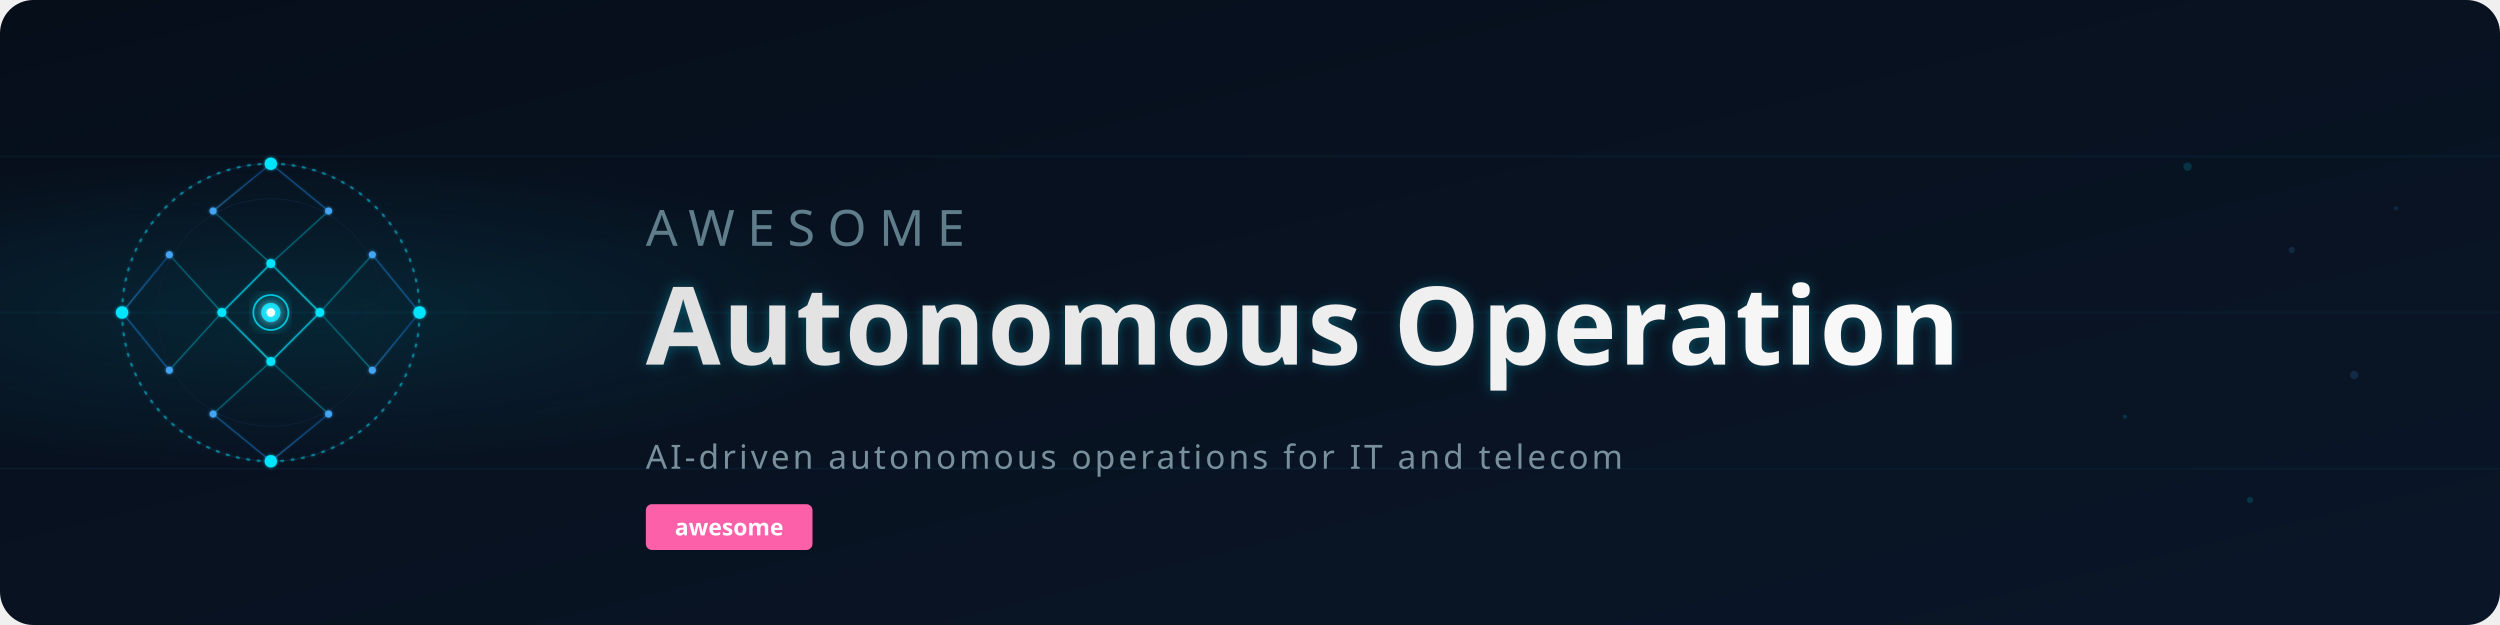
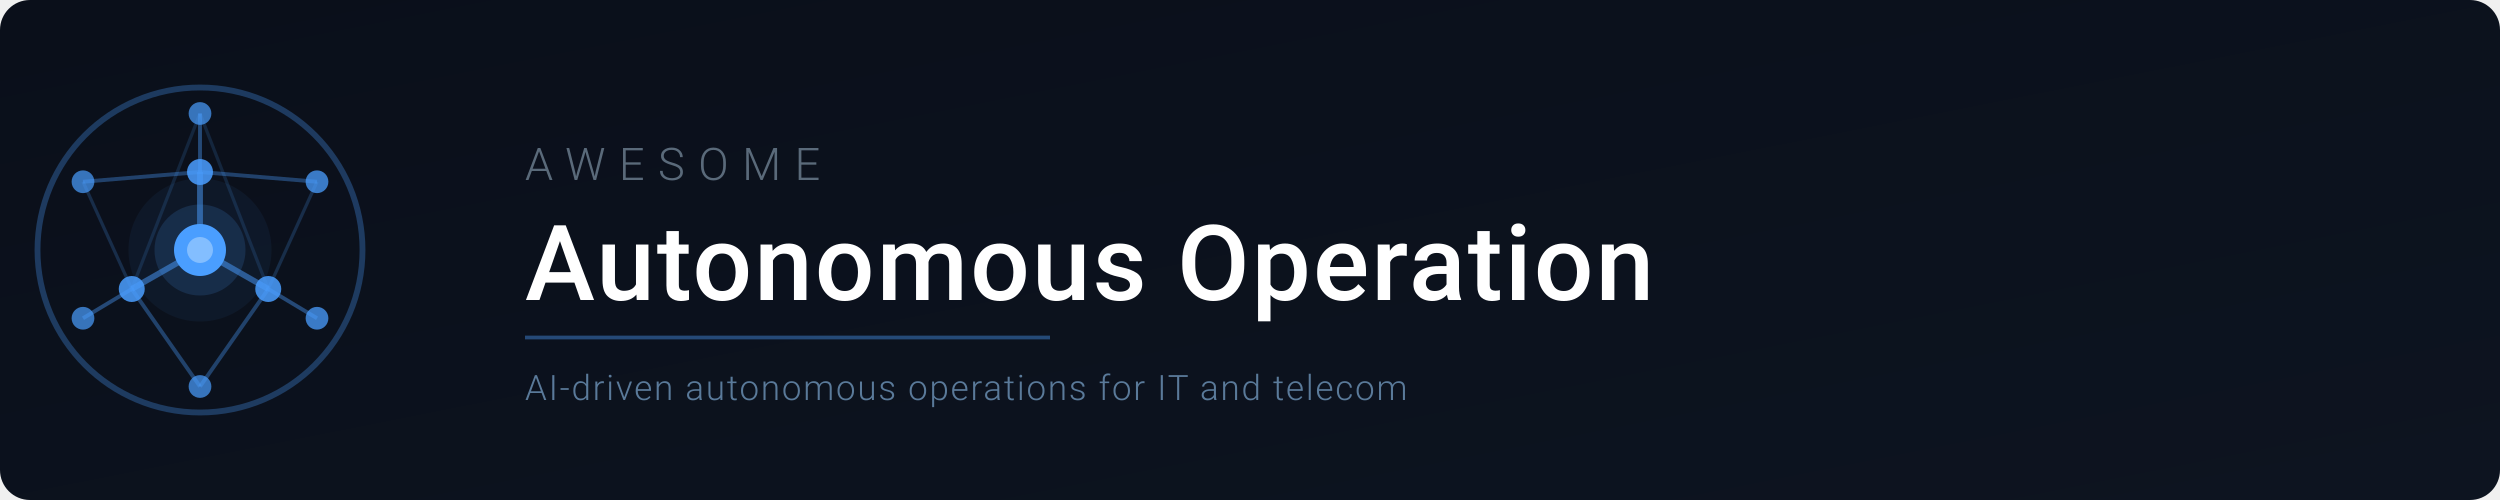
- <svg xmlns="http://www.w3.org/2000/svg" viewBox="0 0 1200 300" width="1200" height="300">
+ <svg xmlns="http://www.w3.org/2000/svg" viewBox="0 0 1000 200" width="1000" height="200">
  <defs>
-     <linearGradient id="bb-bg" x1="0%" y1="0%" x2="100%" y2="100%">
-       <stop offset="0%" stop-color="#060e1a" />
-       <stop offset="100%" stop-color="#0a1628" />
+     <linearGradient id="bg" x1="0%" y1="0%" x2="100%" y2="100%">
+       <stop offset="0%" stop-color="#0a0f1a" />
+       <stop offset="100%" stop-color="#0d1420" />
    </linearGradient>
-     <radialGradient id="bb-glow" cx="12%" cy="50%" r="25%">
-       <stop offset="0%" stop-color="#00e5ff" stop-opacity="0.1" />
-       <stop offset="100%" stop-color="#00e5ff" stop-opacity="0" />
-     </radialGradient>
-     <linearGradient id="bb-cyan" x1="0%" y1="0%" x2="100%" y2="100%">
-       <stop offset="0%" stop-color="#00b8d4" />
-       <stop offset="50%" stop-color="#00e5ff" />
-       <stop offset="100%" stop-color="#18ffff" />
-     </linearGradient>
-     <linearGradient id="bb-blue" x1="100%" y1="0%" x2="0%" y2="100%">
-       <stop offset="0%" stop-color="#1565c0" />
-       <stop offset="50%" stop-color="#1e88e5" />
-       <stop offset="100%" stop-color="#42a5f5" />
-     </linearGradient>
-     <linearGradient id="text-grad" x1="0%" y1="0%" x2="100%" y2="0%">
-       <stop offset="0%" stop-color="#e0e0e0" />
-       <stop offset="100%" stop-color="#fafafa" />
-     </linearGradient>
-     <linearGradient id="sub-grad" x1="0%" y1="0%" x2="100%" y2="0%">
-       <stop offset="0%" stop-color="#00b8d4" />
-       <stop offset="100%" stop-color="#18ffff" />
-     </linearGradient>
-     <filter id="bn-glow">
-       <feGaussianBlur stdDeviation="2" result="blur" />
-       <feMerge>
-         <feMergeNode in="blur" />
-         <feMergeNode in="SourceGraphic" />
-       </feMerge>
-     </filter>
-     <filter id="bc-glow">
-       <feGaussianBlur stdDeviation="5" result="blur" />
-       <feMerge>
-         <feMergeNode in="blur" />
-         <feMergeNode in="SourceGraphic" />
-       </feMerge>
-     </filter>
-     <filter id="bl-glow">
-       <feGaussianBlur stdDeviation="1.5" result="blur" />
-       <feMerge>
-         <feMergeNode in="blur" />
-         <feMergeNode in="SourceGraphic" />
-       </feMerge>
-     </filter>
-     <filter id="text-shadow">
-       <feDropShadow dx="0" dy="0" stdDeviation="3" flood-color="#00e5ff" flood-opacity="0.3" />
-     </filter>
  </defs>
-   <rect width="1200" height="300" rx="16" fill="url(#bb-bg)" />
-   <rect width="1200" height="300" rx="16" fill="url(#bb-glow)" />
-   <g opacity="0.04" stroke="#00e5ff" stroke-width="1">
-     <line x1="0" y1="75" x2="1200" y2="75" />
-     <line x1="0" y1="150" x2="1200" y2="150" />
-     <line x1="0" y1="225" x2="1200" y2="225" />
+   <rect width="1000" height="200" rx="12" fill="url(#bg)" />
+   <g transform="translate(80, 100) scale(1.3)">
+     <circle cx="0" cy="0" r="50" stroke="#4a9eff" stroke-width="1.8" opacity="0.3" fill="none" />
+     <line x1="0" y1="-42" x2="0" y2="-24" stroke="#4a9eff" stroke-width="1.2" opacity="0.4" />
+     <line x1="-36" y1="-21" x2="0" y2="-24" stroke="#4a9eff" stroke-width="1.2" opacity="0.35" />
+     <line x1="36" y1="-21" x2="0" y2="-24" stroke="#4a9eff" stroke-width="1.2" opacity="0.35" />
+     <line x1="-36" y1="21" x2="-21" y2="12" stroke="#4a9eff" stroke-width="1.2" opacity="0.4" />
+     <line x1="36" y1="21" x2="21" y2="12" stroke="#4a9eff" stroke-width="1.2" opacity="0.4" />
+     <line x1="0" y1="42" x2="-21" y2="12" stroke="#4a9eff" stroke-width="1.2" opacity="0.35" />
+     <line x1="0" y1="42" x2="21" y2="12" stroke="#4a9eff" stroke-width="1.2" opacity="0.35" />
+     <line x1="-36" y1="-21" x2="-21" y2="12" stroke="#4a9eff" stroke-width="1" opacity="0.2" />
+     <line x1="36" y1="-21" x2="21" y2="12" stroke="#4a9eff" stroke-width="1" opacity="0.2" />
+     <line x1="0" y1="-42" x2="-21" y2="12" stroke="#4a9eff" stroke-width="1" opacity="0.15" />
+     <line x1="0" y1="-42" x2="21" y2="12" stroke="#4a9eff" stroke-width="1" opacity="0.15" />
+     <line x1="0" y1="-24" x2="0" y2="0" stroke="#4a9eff" stroke-width="1.8" opacity="0.5" />
+     <line x1="-21" y1="12" x2="0" y2="0" stroke="#4a9eff" stroke-width="1.8" opacity="0.5" />
+     <line x1="21" y1="12" x2="0" y2="0" stroke="#4a9eff" stroke-width="1.8" opacity="0.5" />
+     <circle cx="0" cy="-42" r="3.5" fill="#4a9eff" opacity="0.7" />
+     <circle cx="-36" cy="-21" r="3.5" fill="#4a9eff" opacity="0.7" />
+     <circle cx="-36" cy="21" r="3.5" fill="#4a9eff" opacity="0.7" />
+     <circle cx="0" cy="42" r="3.5" fill="#4a9eff" opacity="0.7" />
+     <circle cx="36" cy="21" r="3.5" fill="#4a9eff" opacity="0.75" />
+     <circle cx="36" cy="-21" r="3.5" fill="#4a9eff" opacity="0.75" />
+     <circle cx="0" cy="-24" r="4" fill="#4a9eff" opacity="0.85" />
+     <circle cx="-21" cy="12" r="4" fill="#4a9eff" opacity="0.85" />
+     <circle cx="21" cy="12" r="4" fill="#4a9eff" opacity="0.85" />
+     <circle cx="0" cy="0" r="8" fill="#4a9eff" />
+     <circle cx="0" cy="0" r="4" fill="#ffffff" opacity="0.4" />
+     <circle cx="0" cy="0" r="14" fill="#4a9eff" opacity="0.15" />
+     <circle cx="0" cy="0" r="22" fill="#4a9eff" opacity="0.06" />
  </g>
-   <g transform="translate(130, 150) scale(0.42)">
-     <circle cx="0" cy="0" r="170" fill="none" stroke="#0d2137" stroke-width="1.5" />
-     <circle cx="0" cy="0" r="130" fill="none" stroke="#0d2137" stroke-width="1" />
-     <g fill="none" stroke="#00e5ff" stroke-width="2" opacity="0.5" filter="url(#bl-glow)">
-       <path d="M 0 -170 A 170 170 0 0 1 170 0" stroke-dasharray="4,8" />
-       <path d="M 170 0 A 170 170 0 0 1 0 170" stroke-dasharray="4,8" />
-       <path d="M 0 170 A 170 170 0 0 1 -170 0" stroke-dasharray="4,8" />
-       <path d="M -170 0 A 170 170 0 0 1 0 -170" stroke-dasharray="4,8" />
-     </g>
-     <g stroke="url(#bb-blue)" stroke-width="1.2" opacity="0.5" filter="url(#bl-glow)">
-       <line x1="0" y1="-170" x2="-66" y2="-116" />
-       <line x1="0" y1="-170" x2="66" y2="-116" />
-       <line x1="-66" y1="-116" x2="66" y2="-116" />
-       <line x1="170" y1="0" x2="116" y2="-66" />
-       <line x1="170" y1="0" x2="116" y2="66" />
-       <line x1="116" y1="-66" x2="116" y2="66" />
-       <line x1="0" y1="170" x2="-66" y2="116" />
-       <line x1="0" y1="170" x2="66" y2="116" />
-       <line x1="-66" y1="116" x2="66" y2="116" />
-       <line x1="-170" y1="0" x2="-116" y2="-66" />
-       <line x1="-170" y1="0" x2="-116" y2="66" />
-       <line x1="-116" y1="-66" x2="-116" y2="66" />
-     </g>
-     <g stroke="url(#bb-cyan)" stroke-width="1" opacity="0.4" filter="url(#bl-glow)">
-       <line x1="-66" y1="-116" x2="0" y2="-56" />
-       <line x1="66" y1="-116" x2="0" y2="-56" />
-       <line x1="116" y1="-66" x2="56" y2="0" />
-       <line x1="116" y1="66" x2="56" y2="0" />
-       <line x1="66" y1="116" x2="0" y2="56" />
-       <line x1="-66" y1="116" x2="0" y2="56" />
-       <line x1="-116" y1="66" x2="-56" y2="0" />
-       <line x1="-116" y1="-66" x2="-56" y2="0" />
-     </g>
-     <g stroke="url(#bb-cyan)" stroke-width="1.5" opacity="0.7" filter="url(#bl-glow)">
-       <line x1="0" y1="-56" x2="56" y2="0" />
-       <line x1="56" y1="0" x2="0" y2="56" />
-       <line x1="0" y1="56" x2="-56" y2="0" />
-       <line x1="-56" y1="0" x2="0" y2="-56" />
-     </g>
-     <g filter="url(#bn-glow)">
-       <circle cx="0" cy="-170" r="7" fill="#00e5ff" />
-       <circle cx="170" cy="0" r="7" fill="#00e5ff" />
-       <circle cx="0" cy="170" r="7" fill="#00e5ff" />
-       <circle cx="-170" cy="0" r="7" fill="#00e5ff" />
-     </g>
-     <g filter="url(#bn-glow)">
-       <circle cx="-66" cy="-116" r="4" fill="#42a5f5" />
-       <circle cx="66" cy="-116" r="4" fill="#42a5f5" />
-       <circle cx="116" cy="-66" r="4" fill="#42a5f5" />
-       <circle cx="116" cy="66" r="4" fill="#42a5f5" />
-       <circle cx="66" cy="116" r="4" fill="#42a5f5" />
-       <circle cx="-66" cy="116" r="4" fill="#42a5f5" />
-       <circle cx="-116" cy="66" r="4" fill="#42a5f5" />
-       <circle cx="-116" cy="-66" r="4" fill="#42a5f5" />
-     </g>
-     <g filter="url(#bn-glow)">
-       <circle cx="0" cy="-56" r="5" fill="#00e5ff" />
-       <circle cx="56" cy="0" r="5" fill="#00e5ff" />
-       <circle cx="0" cy="56" r="5" fill="#00e5ff" />
-       <circle cx="-56" cy="0" r="5" fill="#00e5ff" />
-     </g>
-     <g filter="url(#bc-glow)">
-       <circle cx="0" cy="0" r="20" fill="none" stroke="#00e5ff" stroke-width="2" opacity="0.8" />
-       <circle cx="0" cy="0" r="11" fill="#00e5ff" opacity="0.9" />
-       <circle cx="0" cy="0" r="5" fill="#ffffff" opacity="0.95" />
-     </g>
-   </g>
-   <text x="310" y="118" font-family="'Segoe UI', 'Helvetica Neue', sans-serif" font-size="24" font-weight="300" letter-spacing="6" fill="#607d8b" text-anchor="start">AWESOME</text>
-   <text x="310" y="175" font-family="'Segoe UI', 'Helvetica Neue', sans-serif" font-size="52" font-weight="600" letter-spacing="1" fill="url(#text-grad)" filter="url(#text-shadow)" text-anchor="start">Autonomous Operation</text>
-   <line x1="310" y1="195" x2="580" y2="195" stroke="url(#sub-grad)" stroke-width="2" opacity="0.6" />
-   <text x="310" y="225" font-family="'Segoe UI', 'Helvetica Neue', sans-serif" font-size="16" font-weight="300" letter-spacing="1.5" fill="#78909c" text-anchor="start">AI-driven autonomous operations for IT and telecom</text>
-   <g transform="translate(310, 242)">
-     <rect width="80" height="22" rx="3" fill="#fc60a8" />
-     <text x="40" y="15" font-family="'Segoe UI', sans-serif" font-size="11" font-weight="600" fill="#ffffff" text-anchor="middle">awesome</text>
-   </g>
-   <g opacity="0.15">
-     <circle cx="1050" cy="80" r="2" fill="#00e5ff" />
-     <circle cx="1100" cy="120" r="1.5" fill="#42a5f5" />
-     <circle cx="1020" cy="200" r="1" fill="#00e5ff" />
-     <circle cx="1130" cy="180" r="2" fill="#42a5f5" />
-     <circle cx="1080" cy="240" r="1.5" fill="#00e5ff" />
-     <circle cx="1150" cy="100" r="1" fill="#42a5f5" />
-   </g>
+   <text x="210" y="72" font-family="-apple-system, BlinkMacSystemFont, 'Segoe UI', Roboto, sans-serif" font-size="18" font-weight="300" letter-spacing="0.3em" fill="#5a6a7a">AWESOME</text>
+   <text x="210" y="120" font-family="-apple-system, BlinkMacSystemFont, 'Segoe UI', Roboto, sans-serif" font-size="42" font-weight="500" letter-spacing="0.02em" fill="#ffffff">Autonomous Operation</text>
+   <line x1="210" y1="135" x2="420" y2="135" stroke="#4a9eff" stroke-width="1.5" opacity="0.4" />
+   <text x="210" y="160" font-family="-apple-system, BlinkMacSystemFont, 'Segoe UI', Roboto, sans-serif" font-size="14" font-weight="300" letter-spacing="0.05em" fill="#5a7a9a">AI-driven autonomous operations for IT and telecom</text>
</svg>
